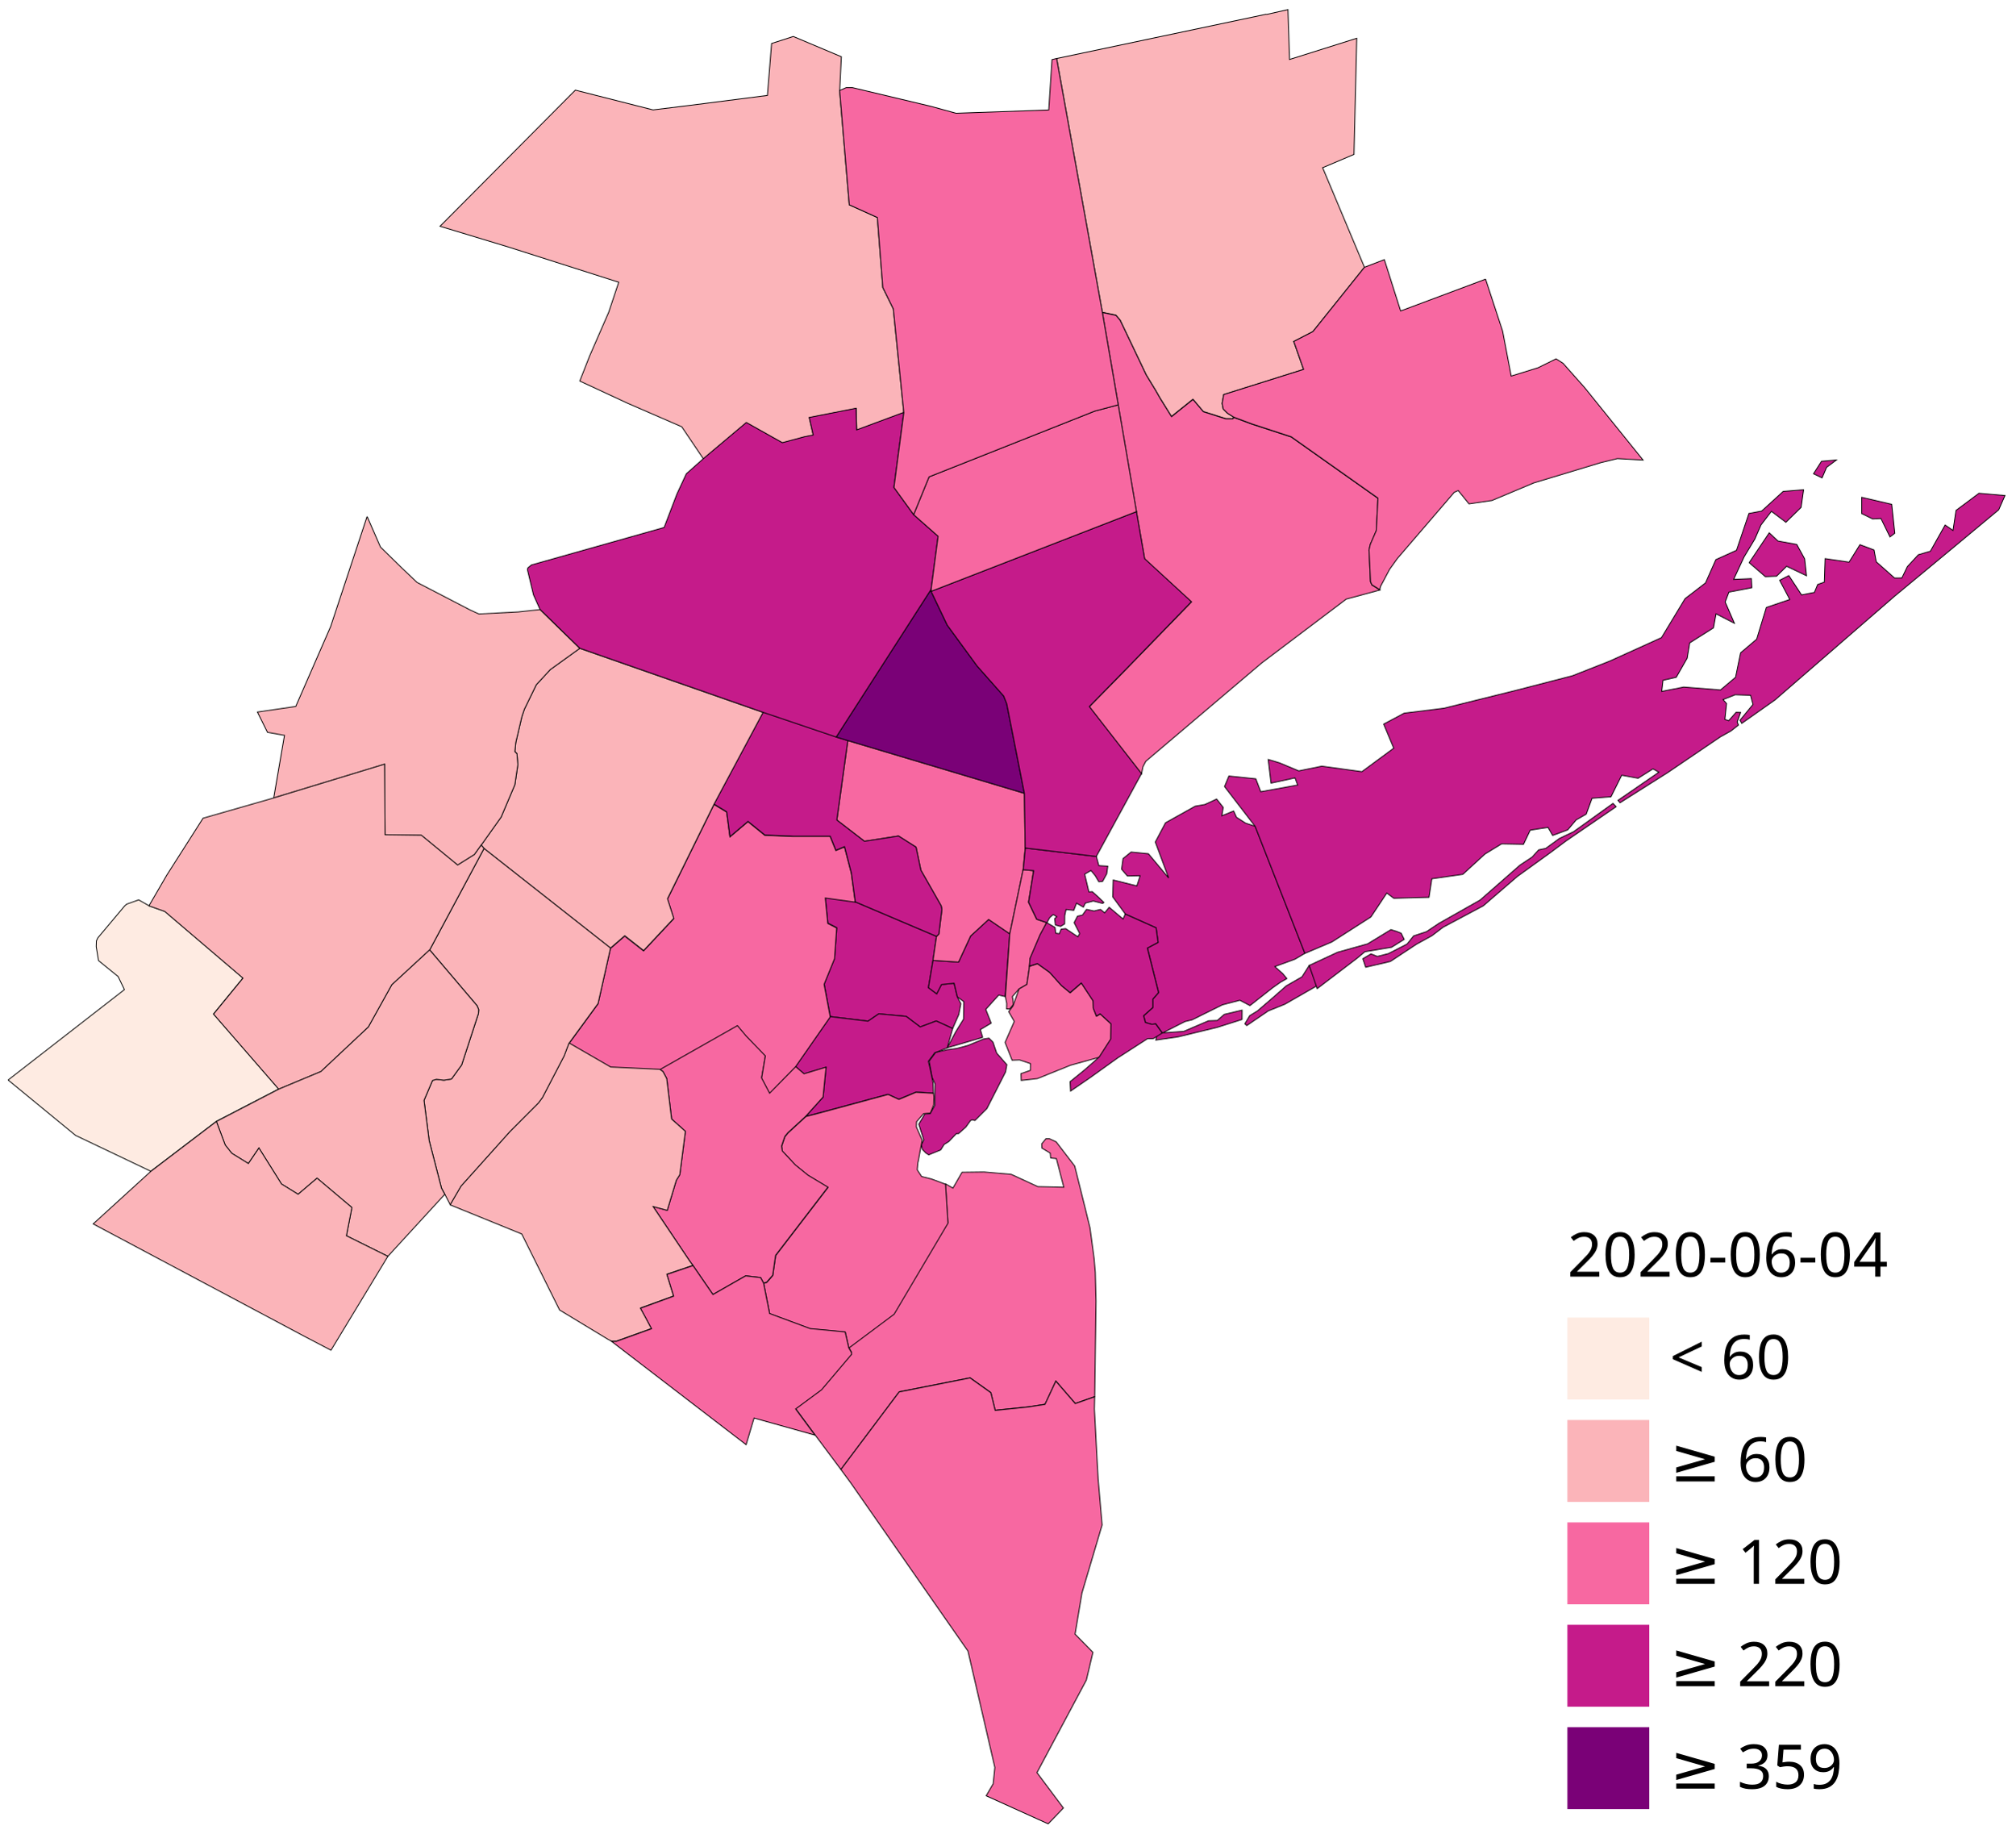
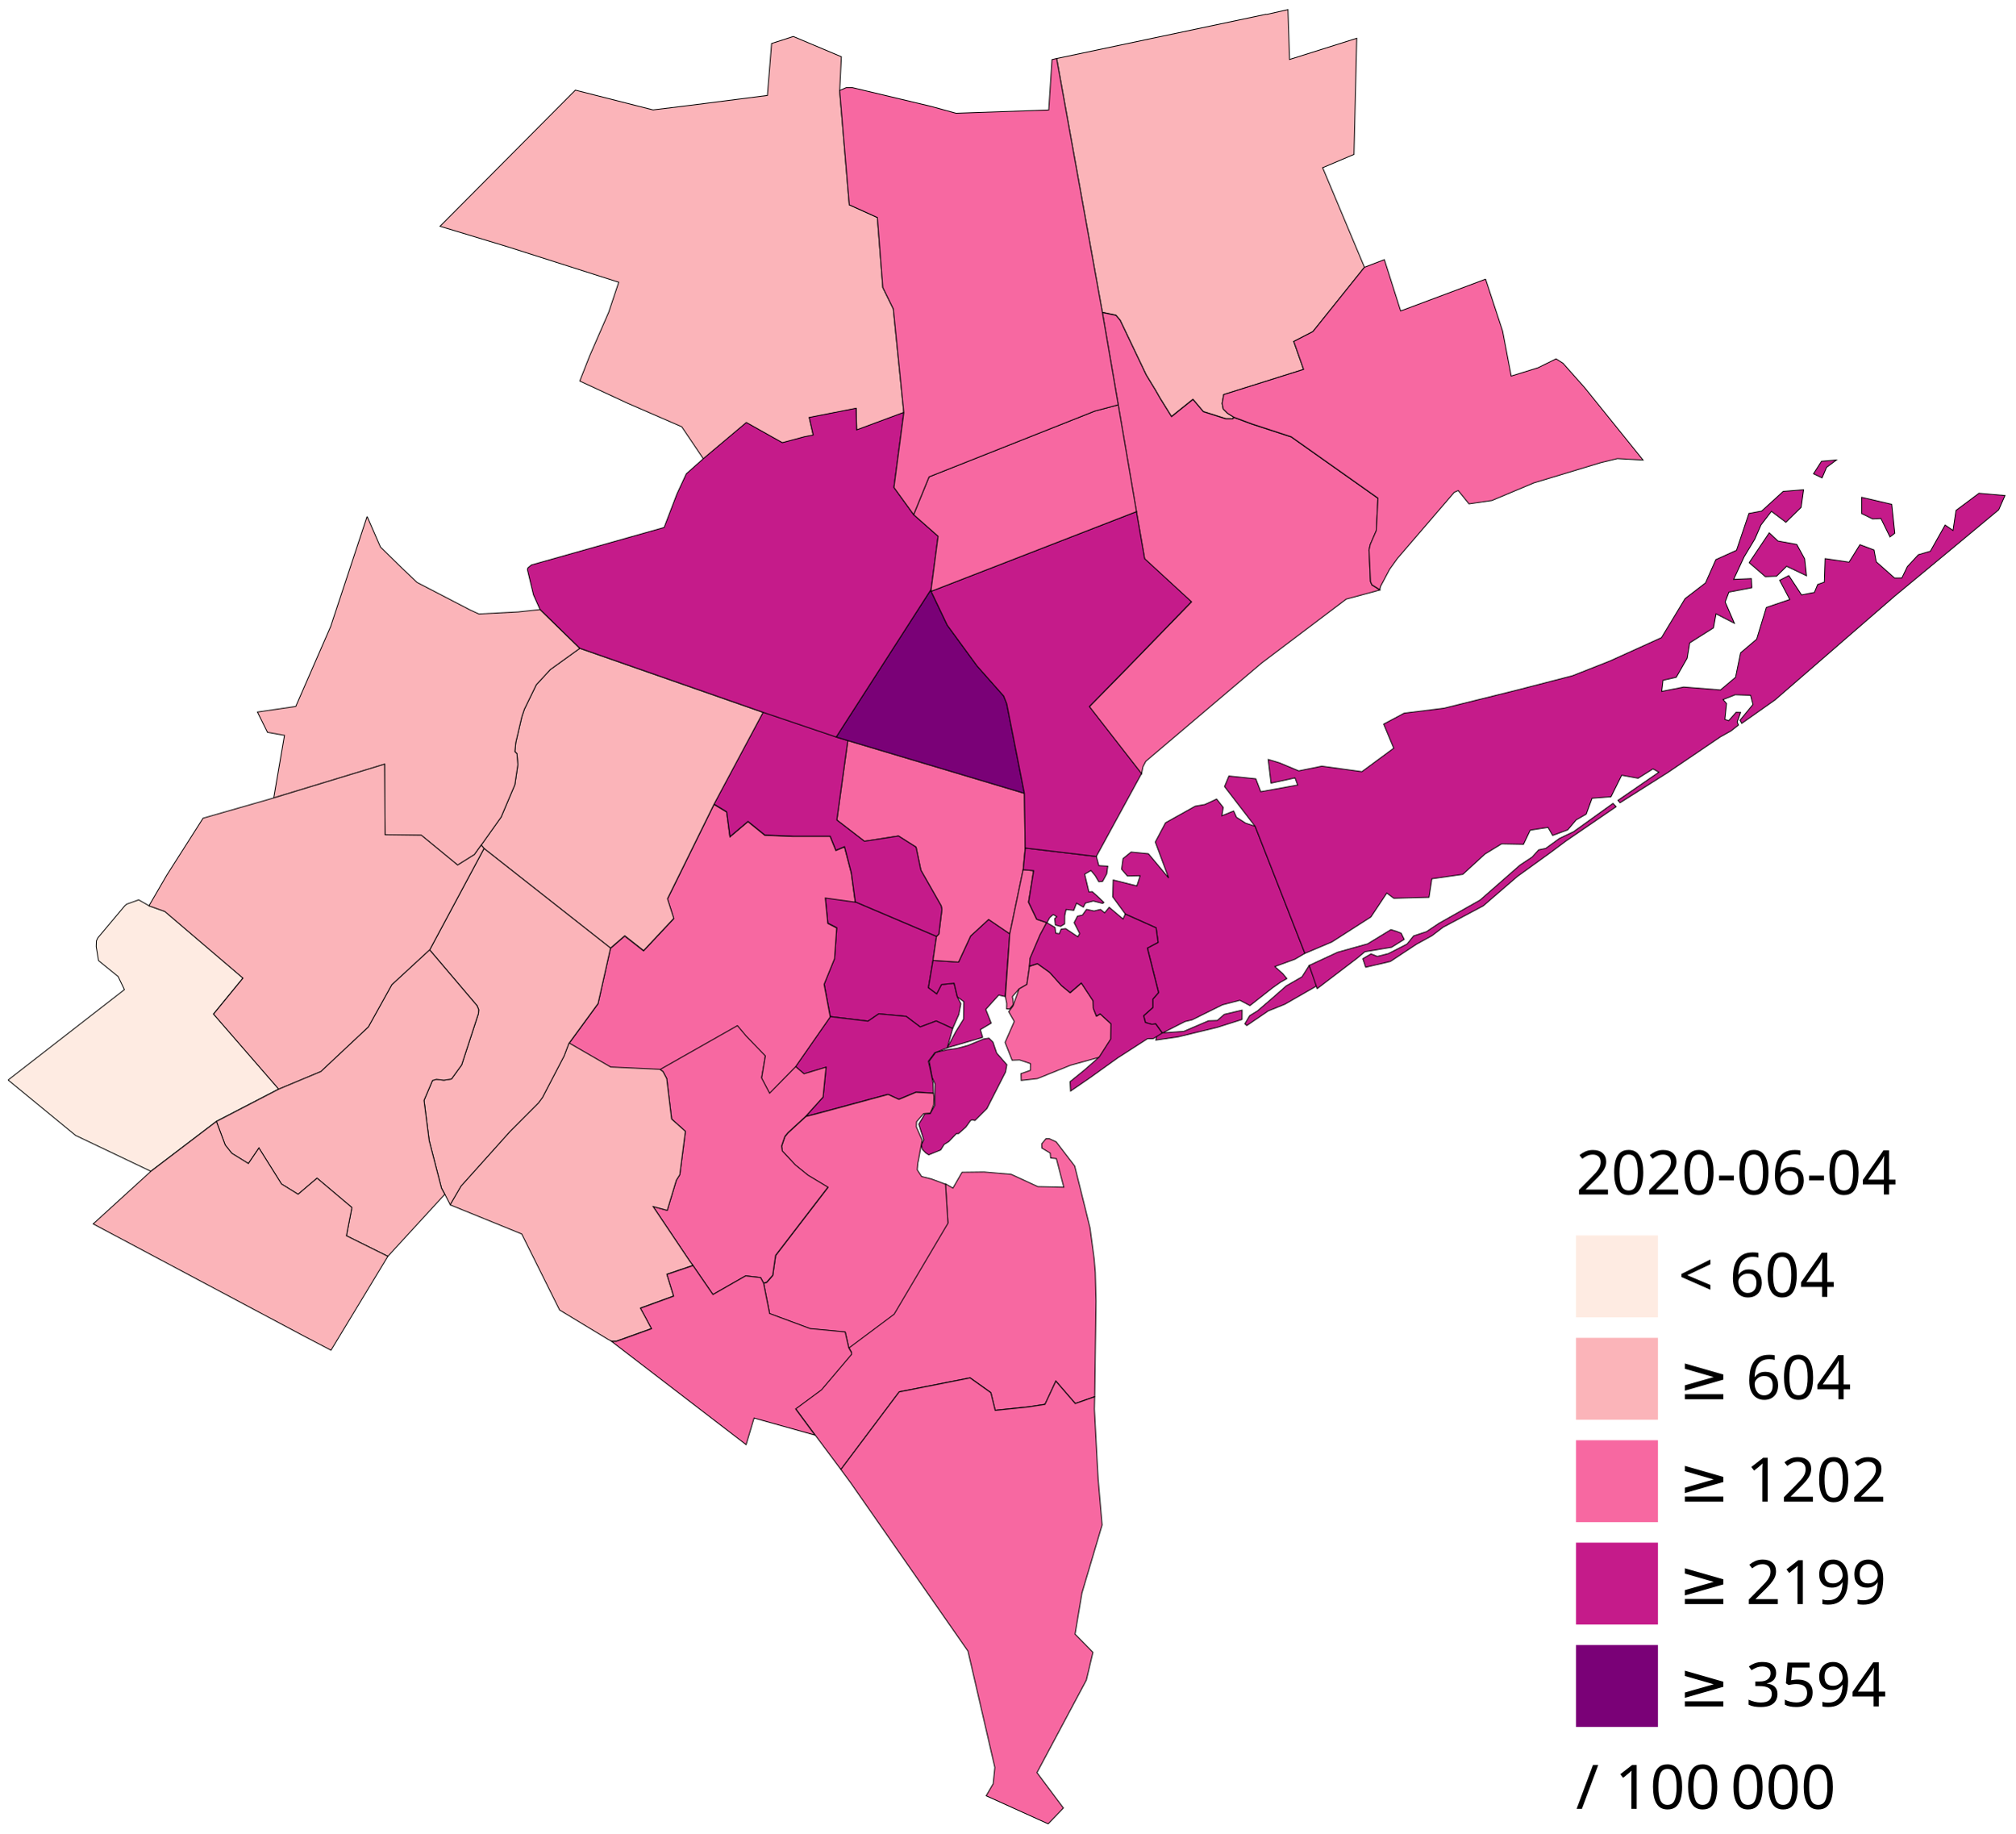
<svg xmlns="http://www.w3.org/2000/svg" id="svg4045" version="1.1" viewBox="0 0 316.019 287.485" height="1086.557" width="1194.401">
  <g transform="translate(108.116 49.338)" id="layer1">
    <g transform="matrix(4.55406 0 0 4.54983 -4052.057 -828.899)" id="g3993" stroke="#000" stroke-width="0.029">
      <path d="m 909.638,171.837 0.74,-0.168 0.055,1.719 2.314,-0.731 -0.095,4.002 -1.079,0.459 1.439,3.43 -1.776,2.218 -0.659,0.34 0.338,0.963 -2.75,0.867 -0.055,0.306 0.037,0.191 0.146,0.146 0.218,0.136 -0.032,0.05 h -0.241 l -0.775,-0.246 -0.357,-0.423 -0.739,0.594 -0.397,-0.639 -0.15,-0.264 -0.323,-0.531 -0.9,-1.89 -0.144,-0.168 -0.467,-0.1 -1.574,-8.743 7.224,-1.528" fill="#fbb4b9" />
      <path d="m 904.534,185.29 -0.546,-3.182 0.467,0.1 0.144,0.168 0.9,1.89 0.323,0.531 0.15,0.264 0.397,0.639 0.739,-0.594 0.357,0.423 0.775,0.246 h 0.241 l 0.032,-0.05 0.626,0.233 1.351,0.442 2.988,2.115 -0.057,1.116 -0.209,0.481 -0.041,0.186 0.05,1.094 0.048,0.109 0.275,0.171 -1.159,0.314 -2.91,2.2 -3.992,3.389 -0.098,0.188 -0.05,0.247 -1.797,-2.312 1.252,-1.278 2.264,-2.334 -1.611,-1.483 -0.282,-1.623 -0.628,-3.68" fill="#f768a1" />
      <path d="m 917.183,180.958 0.587,1.792 0.295,1.549 0.926,-0.287 0.62,-0.307 0.241,0.154 0.747,0.843 2.008,2.492 -0.884,-0.05 -0.562,0.136 -2.314,0.7 -1.446,0.608 -0.788,0.115 -0.371,-0.459 -0.136,0.06 -1.961,2.283 -0.266,0.371 -0.314,0.594 -0.021,0.09 v 0.02 l -0.275,-0.171 -0.048,-0.109 -0.05,-1.094 0.041,-0.186 0.209,-0.481 0.057,-1.116 -2.988,-2.115 -1.351,-0.442 -0.626,-0.233 -0.218,-0.136 -0.146,-0.146 -0.037,-0.191 0.055,-0.306 2.75,-0.867 -0.338,-0.963 0.659,-0.34 1.776,-2.218 0.684,-0.262 0.56,1.769 2.927,-1.097" fill="#f768a1" />
      <path d="m 898.583,212.137 0.259,0.148 0.313,-0.546 0.762,-0.009 0.929,0.08 0.919,0.424 0.894,0.021 -0.255,-0.987 -0.198,-0.021 -0.014,-0.169 -0.286,-0.171 -0.007,-0.149 0.089,-0.105 0.055,-0.07 h 0.121 l 0.232,0.107 0.639,0.835 0.385,1.55 0.13,0.535 0.011,0.04 0.144,1.075 0.039,0.467 0.025,0.99 -0.045,3.287 -0.669,0.236 -0.669,-0.774 -0.374,0.802 -0.571,0.088 -1.144,0.119 -0.148,-0.609 -0.715,-0.51 -2.444,0.483 -2.008,2.676 -0.893,-1.196 -0.665,-0.901 0.891,-0.659 1.034,-1.221 v -0.06 l -0.095,-0.168 1.559,-1.166 1.854,-3.136 -0.084,-1.347" fill="#f768a1" />
      <path d="m 894.981,221.987 2.008,-2.676 2.444,-0.483 0.715,0.51 0.148,0.609 1.144,-0.119 0.571,-0.088 0.374,-0.802 0.669,0.774 0.669,-0.235 -0.009,0.426 0.098,1.879 0.03,0.523 0.136,1.59 -0.694,2.345 -0.237,1.418 0.615,0.626 -0.226,0.956 -1.701,3.19 0.91,1.219 -0.524,0.546 -2.134,-0.967 0.241,-0.415 0.057,-0.562 -0.925,-4.009 -4.042,-5.804 -0.337,-0.458" fill="#f768a1" />
      <path d="m 899.519,209.926 -0.071,0.03 -0.162,0.226 -0.253,0.225 h -0.073 l -0.259,0.272 -0.162,0.1 -0.119,0.191 -0.412,0.168 -0.095,-0.06 -0.122,-0.126 -0.035,-0.16 0.082,-0.168 -0.173,-0.542 0.211,-0.354 0.182,-0.008 0.162,-0.292 0.005,-0.735 -0.101,-0.227 -0.102,-0.556 0.225,-0.302 0.404,-0.094 0.314,-0.04 0.224,-0.058 0.177,-0.05 0.53,-0.219 0.187,-0.03 0.137,0.137 0.128,0.378 0.351,0.401 -0.046,0.25 -0.642,1.261 -0.412,0.411 -0.08,-0.02" fill="#c51b8a" />
      <path d="m 895.478,202.42 2.797,1.189 -0.121,0.829 -0.158,0.939 0.285,0.213 0.165,-0.321 0.434,-0.045 0.112,0.469 0.122,0.237 -0.07,0.371 -0.211,0.481 -0.566,-0.259 -0.552,0.206 -0.482,-0.364 -0.945,-0.088 -0.37,0.253 -1.3,-0.157 -0.211,-1.122 0.359,-0.884 0.074,-1.059 -0.306,-0.156 -0.086,-0.878 1.032,0.144" fill="#c51b8a" />
      <path d="m 894.617,206.375 1.3,0.157 0.37,-0.253 0.945,0.088 0.482,0.364 0.552,-0.206 0.566,0.259 -0.186,0.666 -0.356,0.141 -0.08,0.03 -0.039,0.06 -0.176,0.232 0.056,0.236 0.107,0.515 0.012,0.346 -0.604,-0.034 -0.589,0.246 -0.371,-0.171 -2.349,0.636 -0.483,0.125 0.595,-0.661 0.103,-1.03 -0.758,0.228 -0.293,-0.251 1.196,-1.719" fill="#c51b8a" />
      <path d="m 900.799,203.522 -0.162,2.161 -0.22,-0.05 -0.445,0.492 0.187,0.474 -0.373,0.223 0.079,0.269 -1.217,0.357 0.287,-0.545 0.272,-0.441 0.01,-0.602 -0.223,-0.167 -0.112,-0.469 -0.434,0.045 -0.165,0.321 -0.285,-0.213 0.158,-0.939 0.88,0.058 0.415,-0.899 0.62,-0.571 0.729,0.496" fill="#c51b8a" />
      <path d="m 895.222,196.861 6.081,1.819 0.027,1.884 -0.071,0.747 -0.46,2.211 -0.729,-0.496 -0.62,0.571 -0.415,0.899 -0.88,-0.058 0.121,-0.829 0.08,-0.08 0.105,-0.85 -0.025,-0.122 -0.699,-1.228 -0.166,-0.795 -0.605,-0.384 -1.173,0.182 -0.95,-0.732 0.378,-2.739" fill="#f768a1" />
      <path d="m 898.171,209.011 0.016,0.129 -0.009,0.273 -0.076,0.195 -0.041,0.094 -0.112,0.006 -0.119,0.01 -0.242,0.28 -0.007,0.176 0.2,0.457 -0.135,0.737 -0.011,0.03 -0.023,0.257 0.151,0.231 0.343,0.086 0.471,0.176 h 0.005 0.005 l 0.084,1.347 -1.854,3.136 -1.559,1.166 -0.124,-0.548 -1.204,-0.114 -1.398,-0.52 -0.207,-1.046 0.105,-0.03 0.209,-0.241 0.099,-0.686 1.802,-2.349 -0.687,-0.414 -0.435,-0.353 -0.449,-0.481 -0.025,-0.168 0.112,-0.331 0.105,-0.129 0.617,-0.568 0.483,-0.125 2.349,-0.636 0.371,0.171 0.589,-0.246 0.604,0.034" fill="#f768a1" />
      <path d="m 893.421,208.094 0.293,0.251 0.758,-0.228 -0.103,1.03 -0.595,0.661 -0.617,0.568 -0.105,0.129 -0.112,0.331 0.025,0.168 0.449,0.481 0.435,0.353 0.687,0.414 -1.802,2.349 -0.099,0.686 -0.209,0.241 -0.105,0.03 -0.102,-0.191 -0.515,-0.06 -1.127,0.644 -0.69,-1.004 -0.107,-0.144 -1.263,-1.884 0.487,0.132 0.313,-1.038 0.119,-0.191 0.193,-1.494 -0.475,-0.424 -0.168,-1.395 -0.128,-0.24 -0.112,-0.08 2.676,-1.519 0.299,0.356 0.664,0.688 -0.129,0.761 0.275,0.524 0.891,-0.909" fill="#f768a1" />
      <path d="m 890.611,199.061 0.438,0.266 0.113,0.856 0.621,-0.526 0.58,0.47 0.98,0.04 h 1.271 l 0.196,0.485 0.297,-0.125 0.236,0.911 0.135,0.993 -1.032,-0.144 0.086,0.878 0.306,0.156 -0.074,1.059 -0.359,0.884 0.211,1.122 -1.196,1.719 -0.891,0.909 -0.275,-0.524 0.129,-0.761 -0.664,-0.688 -0.299,-0.356 -2.676,1.519 -1.688,-0.078 -1.431,-0.828 0.994,-1.361 0.429,-1.911 0.491,-0.425 0.65,0.51 1.038,-1.109 -0.216,-0.676 1.599,-3.251" fill="#f768a1" />
      <path d="m 894.821,196.74 0.401,0.121 -0.378,2.739 0.95,0.732 1.173,-0.182 0.605,0.384 0.166,0.795 0.699,1.228 0.025,0.122 -0.105,0.85 -0.08,0.08 -2.797,-1.189 -0.135,-0.993 -0.236,-0.911 -0.297,0.125 -0.196,-0.485 h -1.271 l -0.98,-0.04 -0.58,-0.47 -0.621,0.526 -0.113,-0.856 -0.438,-0.266 1.694,-3.173 2.516,0.852" fill="#c51b8a" />
      <path d="m 892.305,195.888 -1.694,3.173 -1.599,3.251 0.216,0.676 -1.038,1.109 -0.65,-0.51 -0.491,0.425 -4.356,-3.432 -0.096,-0.119 0.685,-0.963 0.474,-1.118 0.103,-0.692 -0.032,-0.378 -0.071,-0.07 0.032,-0.313 0.209,-0.892 0.087,-0.257 0.41,-0.843 0.481,-0.522 1.014,-0.731 6.315,2.209" fill="#fbb4b9" />
      <path d="m 882.694,200.58 4.356,3.432 -0.429,1.911 -0.994,1.361 -0.166,0.44 -0.749,1.439 -0.137,0.185 -0.979,0.983 -1.688,1.884 -0.376,0.644 -0.187,-0.362 -0.114,-0.209 -0.424,-1.64 -0.178,-1.387 0.292,-0.686 0.136,-0.04 0.257,0.03 0.26,-0.04 0.351,-0.486 0.578,-1.771 0.009,-0.135 -0.057,-0.136 -1.631,-1.922 1.872,-3.496" fill="#fbb4b9" />
      <path d="m 885.626,207.284 1.431,0.828 1.688,0.078 0.112,0.08 0.128,0.24 0.168,1.395 0.475,0.424 -0.193,1.494 -0.119,0.191 -0.313,1.038 -0.487,-0.132 1.263,1.884 0.107,0.144 -0.896,0.304 0.231,0.75 -1.141,0.416 0.179,0.327 0.201,0.379 -1.211,0.435 h -0.168 l -0.114,-0.06 -1.671,-1.013 -1.302,-2.619 -2.466,-1.005 0.376,-0.644 1.688,-1.884 0.979,-0.983 0.137,-0.185 0.749,-1.439 0.166,-0.44" fill="#fbb4b9" />
      <path d="m 889.887,214.95 0.69,1.004 1.127,-0.644 0.515,0.06 0.102,0.191 0.207,1.046 1.398,0.52 1.204,0.114 0.124,0.548 0.095,0.168 v 0.06 l -1.034,1.221 -0.891,0.659 0.665,0.901 -2.096,-0.588 -0.273,0.918 -4.635,-3.561 h 0.168 l 1.211,-0.435 -0.201,-0.379 -0.179,-0.327 1.141,-0.416 -0.231,-0.75 0.896,-0.304" fill="#f768a1" />
      <path fill="#f768a1" d="m 901.258,201.418 -0.459,2.211 -0.151,2.163 0.046,0.233 -0.003,0.19 0.103,0.004 0.127,-0.154 -0.013,-0.17 -0.021,-0.103 0.232,-0.265 0.268,-0.154 0.092,-0.625 0.023,-0.271 0.344,-0.811 0.229,-0.422 -0.35,-0.117 -0.281,-0.588 0.174,-1.088 z" transform="translate(0 -.107)" />
      <path d="m 894.94,174.458 0.332,3.938 0.967,0.438 0.188,2.412 0.362,0.738 0.361,3.577 -1.622,0.603 -0.019,-0.745 -1.613,0.316 0.137,0.606 -0.305,0.06 -0.759,0.204 -1.239,-0.696 -1.48,1.246 -0.747,-1.109 -1.865,-0.811 -1.646,-0.765 0.337,-0.859 0.658,-1.51 0.346,-1.036 -3.799,-1.214 -2.355,-0.715 4.66,-4.692 2.676,0.682 1.296,-0.16 2.642,-0.339 0.144,-1.79 0.747,-0.242 1.655,0.699 -0.057,1.166" fill="#fbb4b9" />
      <path d="m 901.33,200.564 2.45,0.291 0.086,0.316 0.307,0.02 -0.035,0.262 -0.143,0.262 -0.13,0.012 -0.123,-0.21 -0.147,-0.178 -0.217,0.126 0.146,0.613 0.115,-0.01 0.192,0.172 0.209,0.2 -0.043,0.034 -0.322,-0.083 -0.273,0.071 -0.069,0.139 -0.236,-0.136 -0.095,0.247 -0.265,-0.029 -0.045,0.212 -0.003,0.284 -0.141,0.087 -0.179,-0.049 -0.024,-0.221 0.073,-0.065 -0.122,-0.074 -0.121,0.104 -0.097,0.177 -0.349,-0.118 -0.282,-0.588 0.175,-1.087 -0.359,-0.033 0.071,-0.747" fill="#c51b8a" />
      <path d="m 900.91,206.009 0.209,-0.589 0.269,-0.154 0.09,-0.624 0.277,-0.089 0.423,0.303 0.405,0.453 0.297,0.245 0.387,-0.334 0.405,0.616 0.007,0.254 0.107,0.272 0.13,-0.077 0.373,0.342 -0.007,0.523 -0.4,0.625 -0.99,0.275 -1.143,0.461 -0.556,0.063 -0.007,-0.235 0.323,-0.112 0.004,-0.232 -0.375,-0.127 -0.259,0.009 -0.241,-0.613 0.316,-0.723 -0.192,-0.337 z" fill="#f768a1" />
      <path d="m 898.09,191.718 0.556,1.166 1.027,1.406 0.916,1.036 0.105,0.264 0.608,3.09 -6.081,-1.819 -0.401,-0.121 3.27,-5.092 v 0.07" fill="#7a0177" />
      <path fill="#c51b8a" d="m 907.922,198.984 -0.406,0.188 -0.33,0.057 -1.023,0.572 -0.352,0.664 0.459,1.238 -0.697,-0.834 -0.596,-0.059 -0.277,0.225 -0.051,0.367 0.201,0.234 0.438,-0.01 -0.113,0.352 -0.814,-0.205 -0.016,0.582 0.434,0.592 1.061,0.475 0.068,0.502 -0.367,0.195 0.385,1.535 -0.195,0.223 0.002,0.289 -0.322,0.287 0.065,0.234 0.223,0.062 0.129,-0.018 0.223,0.312 -0.17,0.012 -0.053,0.236 0.775,-0.113 1.34,-0.326 0.854,-0.271 0.002,-0.322 -0.615,0.146 -0.236,0.209 -0.305,0.012 -0.854,0.365 -0.725,0.051 0.771,-0.391 0.24,-0.057 1.045,-0.518 0.602,-0.158 0.348,0.184 0.772,-0.608 0.273,-0.194 0.226,-0.129 -0.139,-0.167 -0.276,-0.247 0.693,-0.254 0.344,-0.203 -1.713,-4.377 -0.332,-0.109 -0.312,-0.201 -0.098,-0.217 -0.406,0.164 0.047,-0.289 z m 3.189,5.733 -0.249,0.394 -0.54,0.31 -0.477,0.42 -0.514,0.443 -0.27,0.166 -0.166,0.279 0.066,0.061 0.742,-0.506 0.568,-0.229 1.114,-0.64 z" transform="translate(0 -.107)" />
      <path d="m 897.149,185.561 -0.339,2.577 0.678,0.937 0.843,0.745 -0.24,1.828 -3.27,5.092 -2.516,-0.852 -6.315,-2.209 -1.367,-1.337 -0.225,-0.503 -0.209,-0.87 0.016,-0.06 0.121,-0.1 4.571,-1.292 0.442,-1.157 0.321,-0.692 0.587,-0.523 1.48,-1.246 1.239,0.696 0.759,-0.204 0.305,-0.06 -0.137,-0.606 1.613,-0.316 0.019,0.745 1.622,-0.603" fill="#c51b8a" />
      <path d="m 902.074,203.138 0.284,0.165 0.022,0.197 0.127,0.017 0.059,-0.155 0.156,-0.02 0.421,0.281 0.063,-0.111 -0.19,-0.375 0.115,-0.224 0.17,-0.036 0.141,-0.198 0.258,0.056 0.223,-0.055 0.143,0.119 0.156,-0.192 0.478,0.404 0.076,-0.17 1.061,0.474 0.068,0.501 -0.369,0.196 0.386,1.534 -0.197,0.223 0.002,0.289 -0.321,0.287 0.063,0.234 0.222,0.062 0.13,-0.017 0.227,0.316 -0.306,0.193 -0.199,0.002 -1.034,0.667 -0.968,0.694 -0.649,0.445 -0.016,-0.324 0.486,-0.395 0.515,-0.453 0.4,-0.625 0.007,-0.523 -0.373,-0.342 -0.13,0.077 -0.107,-0.272 -0.007,-0.254 -0.405,-0.616 -0.387,0.334 -0.297,-0.245 -0.405,-0.453 -0.423,-0.303 -0.277,0.089 0.023,-0.271 0.346,-0.811 0.227,-0.422" fill="#c51b8a" />
      <path fill="#c51b8a" d="m 928.476,187.773 0.295,0.141 0.156,-0.364 0.338,-0.252 -0.513,0.044 z m -0.342,0.551 -0.701,0.056 -0.742,0.678 -0.438,0.082 -0.428,1.27 -0.711,0.322 -0.357,0.803 -0.703,0.541 -0.812,1.344 -1.775,0.805 -1.293,0.51 -1.988,0.514 -2.439,0.605 -1.367,0.17 -0.705,0.377 0.346,0.83 -1.096,0.809 -1.381,-0.189 -0.795,0.162 -0.658,-0.275 -0.393,-0.119 0.098,0.816 0.826,-0.18 0.09,0.246 -1.271,0.23 -0.17,-0.445 -0.926,-0.096 -0.15,0.363 1.053,1.371 1.713,4.379 0.928,-0.393 1.346,-0.863 0.547,-0.824 0.242,0.18 1.211,-0.033 0.098,-0.639 1.066,-0.152 0.764,-0.701 0.572,-0.35 0.754,0.014 0.232,-0.486 0.613,-0.096 0.16,0.277 0.518,-0.191 0.291,-0.344 0.346,-0.199 0.201,-0.547 0.652,-0.051 0.369,-0.742 0.564,0.104 0.514,-0.324 0.203,0.115 -1.41,0.971 0.072,0.082 1.641,-1.039 1.814,-1.232 0.365,-0.204 0.257,-0.202 -0.043,-0.108 0.117,-0.326 -0.153,-0.006 -0.256,0.288 -0.133,-0.043 0.058,-0.547 -0.121,-0.137 0.42,-0.166 0.528,0.019 0.084,0.315 -0.446,0.544 0.06,0.108 1.149,-0.811 4.107,-3.566 1.828,-1.516 1.762,-1.467 0.217,-0.492 -0.896,-0.078 -0.789,0.59 -0.105,0.691 -0.271,-0.186 -0.508,0.902 -0.414,0.121 -0.377,0.408 -0.191,0.393 -0.25,0.002 -0.631,-0.559 -0.078,-0.408 -0.484,-0.182 -0.375,0.602 -0.824,-0.121 -0.027,0.809 -0.229,0.082 -0.113,0.273 -0.443,0.086 -0.438,-0.666 -0.316,0.162 0.35,0.662 -0.807,0.273 -0.334,1.094 -0.553,0.471 -0.174,0.842 -0.518,0.438 -1.268,-0.1 -0.758,0.15 0.045,-0.383 0.457,-0.105 0.375,-0.656 0.088,-0.529 0.818,-0.518 0.088,-0.484 0.633,0.326 -0.318,-0.732 0.129,-0.342 0.789,-0.152 -0.016,-0.312 -0.611,0.027 0.361,-0.777 0.369,-0.613 0.213,-0.488 0.359,-0.469 0.498,0.377 0.523,-0.512 z m 2.002,0.261 v 0.561 l 0.377,0.184 0.285,-0.014 0.311,0.633 0.166,-0.127 -0.107,-0.996 z m -3.184,1.223 -0.691,1.029 0.557,0.482 0.385,-0.016 0.348,-0.342 0.684,0.326 -0.065,-0.584 -0.271,-0.494 -0.648,-0.119 z m -5.381,9.326 -1.357,0.975 -0.486,0.232 -0.475,0.344 -0.24,0.049 -0.225,0.248 -0.418,0.277 -1.371,1.203 -1.422,0.805 -0.428,0.287 -0.443,0.146 -0.225,0.281 -0.645,0.33 -0.379,0.096 -0.219,-0.086 -0.281,0.166 0.098,0.293 0.85,-0.199 0.902,-0.596 0.529,-0.291 0.385,-0.293 1.387,-0.74 1.17,-1.01 1.131,-0.816 0.541,-0.404 1.729,-1.184 z m -7.646,4.35 -0.803,0.49 -1.033,0.289 -0.979,0.455 0.275,0.799 1.371,-1.045 0.273,-0.227 0.918,-0.154 0.434,-0.271 -0.105,-0.213 -0.143,-0.057 z" transform="translate(0 -.107)" />
      <path d="m 898.09,191.718 7.071,-2.748 0.282,1.623 1.611,1.483 -2.264,2.334 -1.252,1.278 1.797,2.312 -1.556,2.855 -2.45,-0.291 -0.027,-1.884 -0.608,-3.09 -0.105,-0.264 -0.916,-1.036 -1.027,-1.406 -0.556,-1.166" fill="#c51b8a" />
      <path d="m 904.534,185.29 0.628,3.68 -7.071,2.748 v -0.07 l 0.24,-1.828 -0.843,-0.745 0.531,-1.303 5.705,-2.266 0.809,-0.216" fill="#f768a1" />
      <path d="m 902.414,173.365 1.574,8.743 0.546,3.182 -0.809,0.216 -5.705,2.266 -0.531,1.303 -0.678,-0.937 0.339,-2.577 -0.361,-3.577 -0.362,-0.738 -0.188,-2.412 -0.967,-0.438 -0.332,-3.938 0.226,-0.1 h 0.216 l 2.721,0.65 0.847,0.234 3.191,-0.113 0.112,-1.736 0.16,-0.04" fill="#f768a1" />
      <path d="m 866.304,208.562 4.008,-3.118 -0.218,-0.451 -0.674,-0.548 -0.08,-0.483 0.007,-0.199 0.05,-0.104 0.925,-1.102 0.07,-0.06 0.41,-0.146 0.353,0.201 0.547,0.193 2.692,2.298 -1.014,1.239 2.245,2.587 -2.147,1.114 -2.259,1.721 -2.588,-1.234 -2.327,-1.913" fill="#feebe2" />
      <path d="m 878.668,189.138 0.46,1.053 0.738,0.723 0.522,0.497 1.831,0.95 0.298,0.137 1.351,-0.07 0.754,-0.08 1.367,1.337 -1.014,0.731 -0.481,0.522 -0.41,0.843 -0.087,0.257 -0.209,0.892 -0.032,0.313 0.071,0.07 0.032,0.378 -0.103,0.692 -0.474,1.118 -0.685,0.963 -0.234,0.328 -0.578,0.362 -1.25,-1.028 -1.25,-0.017 -0.016,-2.432 -3.817,1.163 0.371,-2.159 -0.585,-0.104 -0.347,-0.699 1.32,-0.193 1.201,-2.752 1.255,-3.792" fill="#fbb4b9" />
      <path d="m 875.453,198.837 3.817,-1.163 0.016,2.432 1.25,0.017 1.25,1.028 0.578,-0.362 0.234,-0.328 0.096,0.119 -1.872,3.496 -1.299,1.2 -0.81,1.457 -1.634,1.534 -1.454,0.608 -2.245,-2.587 1.014,-1.239 -2.692,-2.298 -0.547,-0.193 0.619,-1.066 1.246,-1.956 2.434,-0.698" fill="#fbb4b9" />
      <path d="m 880.822,204.076 1.631,1.922 0.057,0.136 -0.009,0.135 -0.578,1.771 -0.351,0.486 -0.26,0.04 -0.257,-0.03 -0.136,0.04 -0.292,0.686 0.178,1.387 0.424,1.64 0.114,0.209 -1.961,2.139 -1.428,-0.709 0.19,-0.972 -1.2,-1.013 -0.653,0.555 -0.571,-0.353 -0.778,-1.241 -0.363,0.535 -0.571,-0.353 -0.226,-0.285 -0.305,-0.812 2.147,-1.114 1.454,-0.608 1.634,-1.534 0.81,-1.457 1.299,-1.2" fill="#fbb4b9" />
      <path d="m 873.478,209.988 0.305,0.812 0.226,0.285 0.571,0.353 0.363,-0.535 0.778,1.241 0.571,0.353 0.653,-0.555 1.2,1.013 -0.19,0.972 1.428,0.709 -1.959,3.236 -0.916,-0.479 -7.272,-3.874 1.984,-1.81 2.259,-1.721" fill="#fbb4b9" />
    </g>
-     <g id="g1003" transform="matrix(0.3211259,0,0,0.3211259,201.904,-371.3072)">
+     <g id="g1003" transform="matrix(0.3211259,0,0,0.3211259,203.2601,-384.1898)">
      <g id="Text" font-size="30" font-family="Verdana" fill="#000">
        <text x="-200" y="1626">
          <tspan x="-200" y="1626">2020-06-04</tspan>
        </text>
        <text x="-150" y="1676">
-           <tspan x="-150" y="1676">&lt; 60</tspan>
+           <tspan x="-150" y="1676">&lt; 604</tspan>
        </text>
        <text x="-150" y="1726">
-           <tspan x="-150" y="1726">≥ 60</tspan>
+           <tspan x="-150" y="1726">≥ 604</tspan>
        </text>
        <text x="-150" y="1776">
-           <tspan x="-150" y="1776">≥ 120</tspan>
+           <tspan x="-150" y="1776">≥ 1202</tspan>
        </text>
        <text x="-150" y="1826">
-           <tspan x="-150" y="1826">≥ 220</tspan>
+           <tspan x="-150" y="1826">≥ 2199</tspan>
        </text>
        <text x="-150" y="1876">
-           <tspan x="-150" y="1876">≥ 359</tspan>
+           <tspan x="-150" y="1876">≥ 3594</tspan>
+         </text>
+         <text x="-200" y="1926">
+           <tspan x="-200" y="1926">/ 100 000</tspan>
        </text>
      </g>
      <g id="legend-boxes">
        <path d="m -200 1646 h 40 v 40 h -40 z" fill="#feebe2" />
        <path d="m -200 1696 h 40 v 40 h -40 z" fill="#fbb4b9" />
        <path d="m -200 1746 h 40 v 40 h -40 z" fill="#f768a1" />
        <path d="m -200 1796 h 40 v 40 h -40 z" fill="#c51b8a" />
        <path d="m -200 1846 h 40 v 40 h -40 z" fill="#7a0177" />
      </g>
    </g>
  </g>
</svg>
